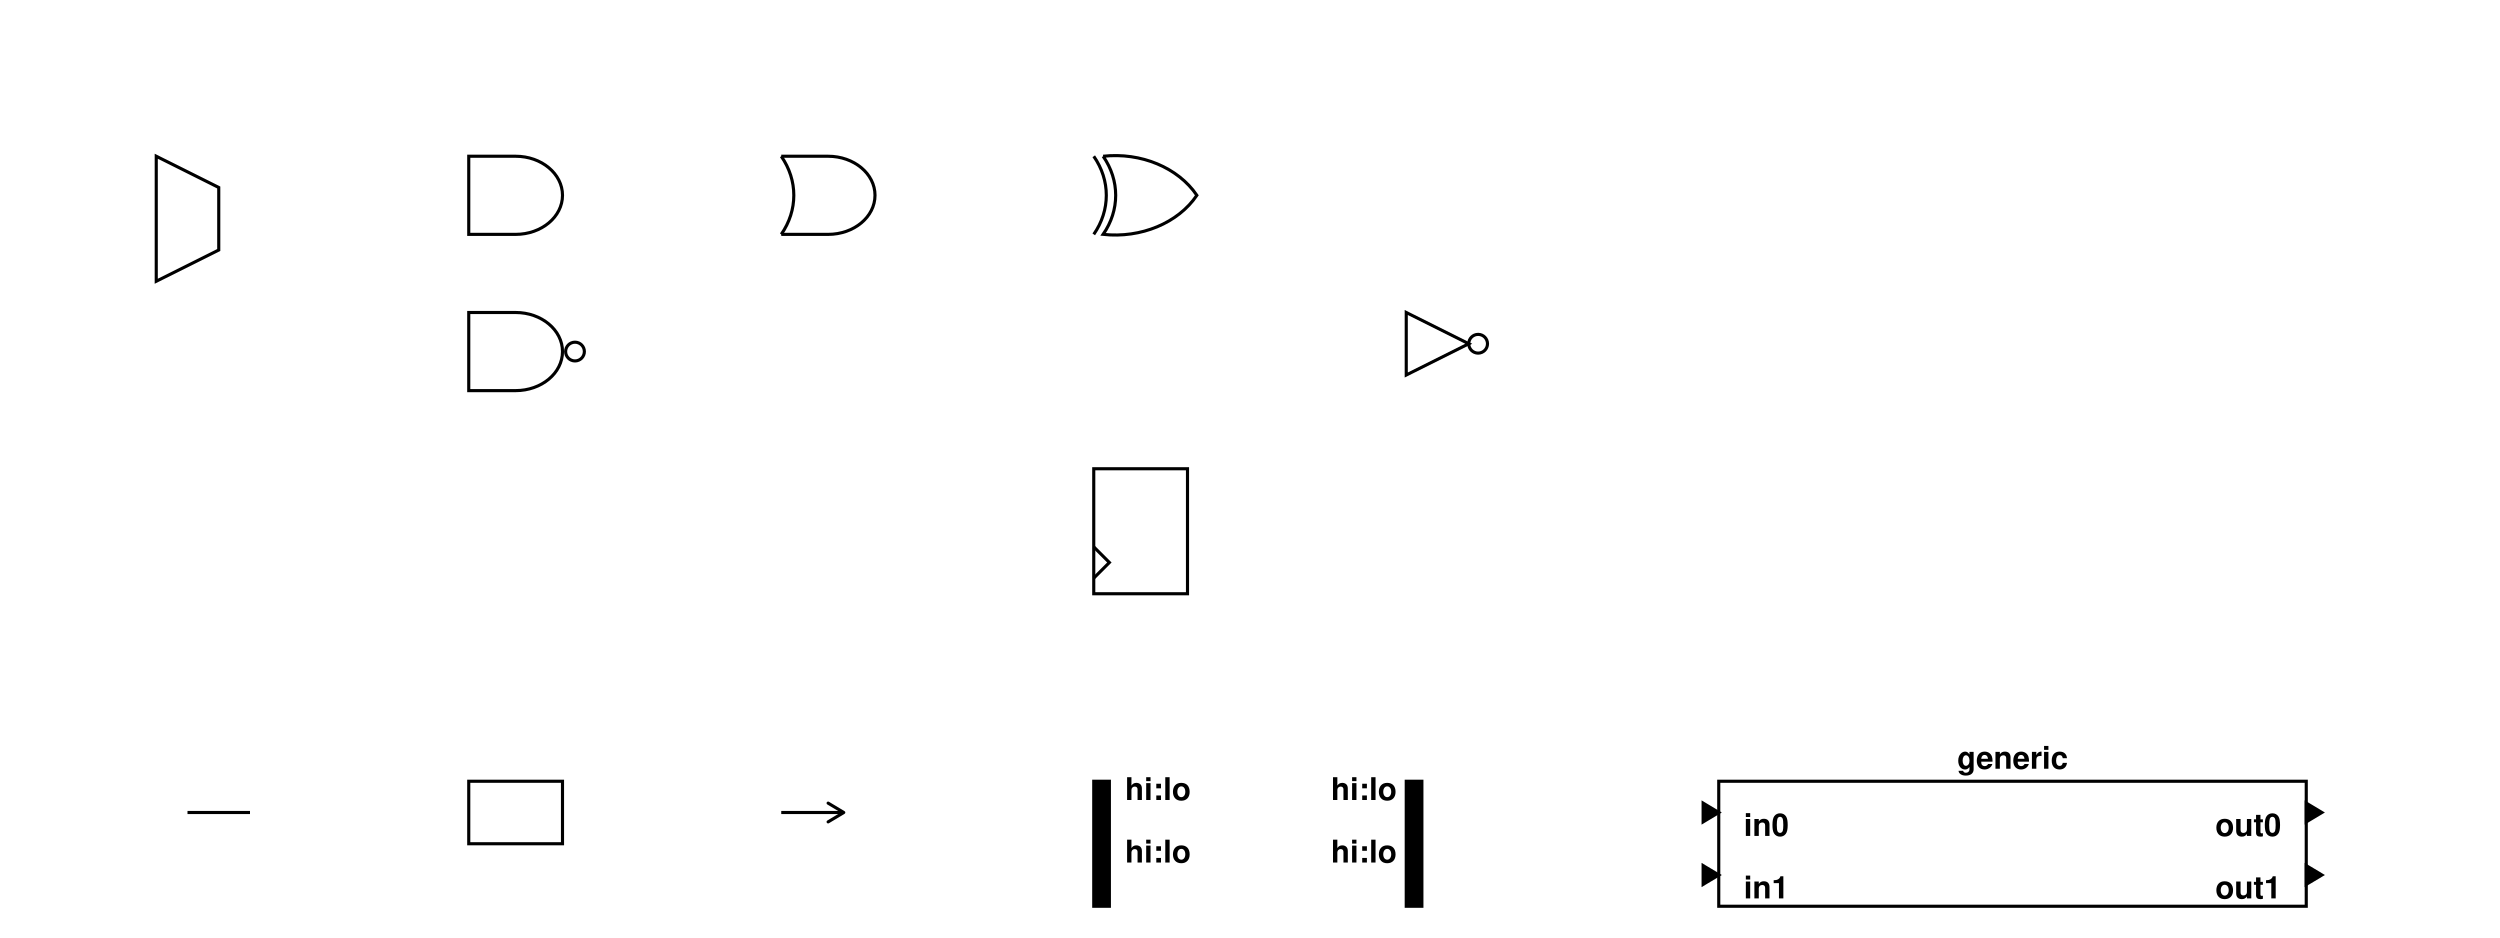
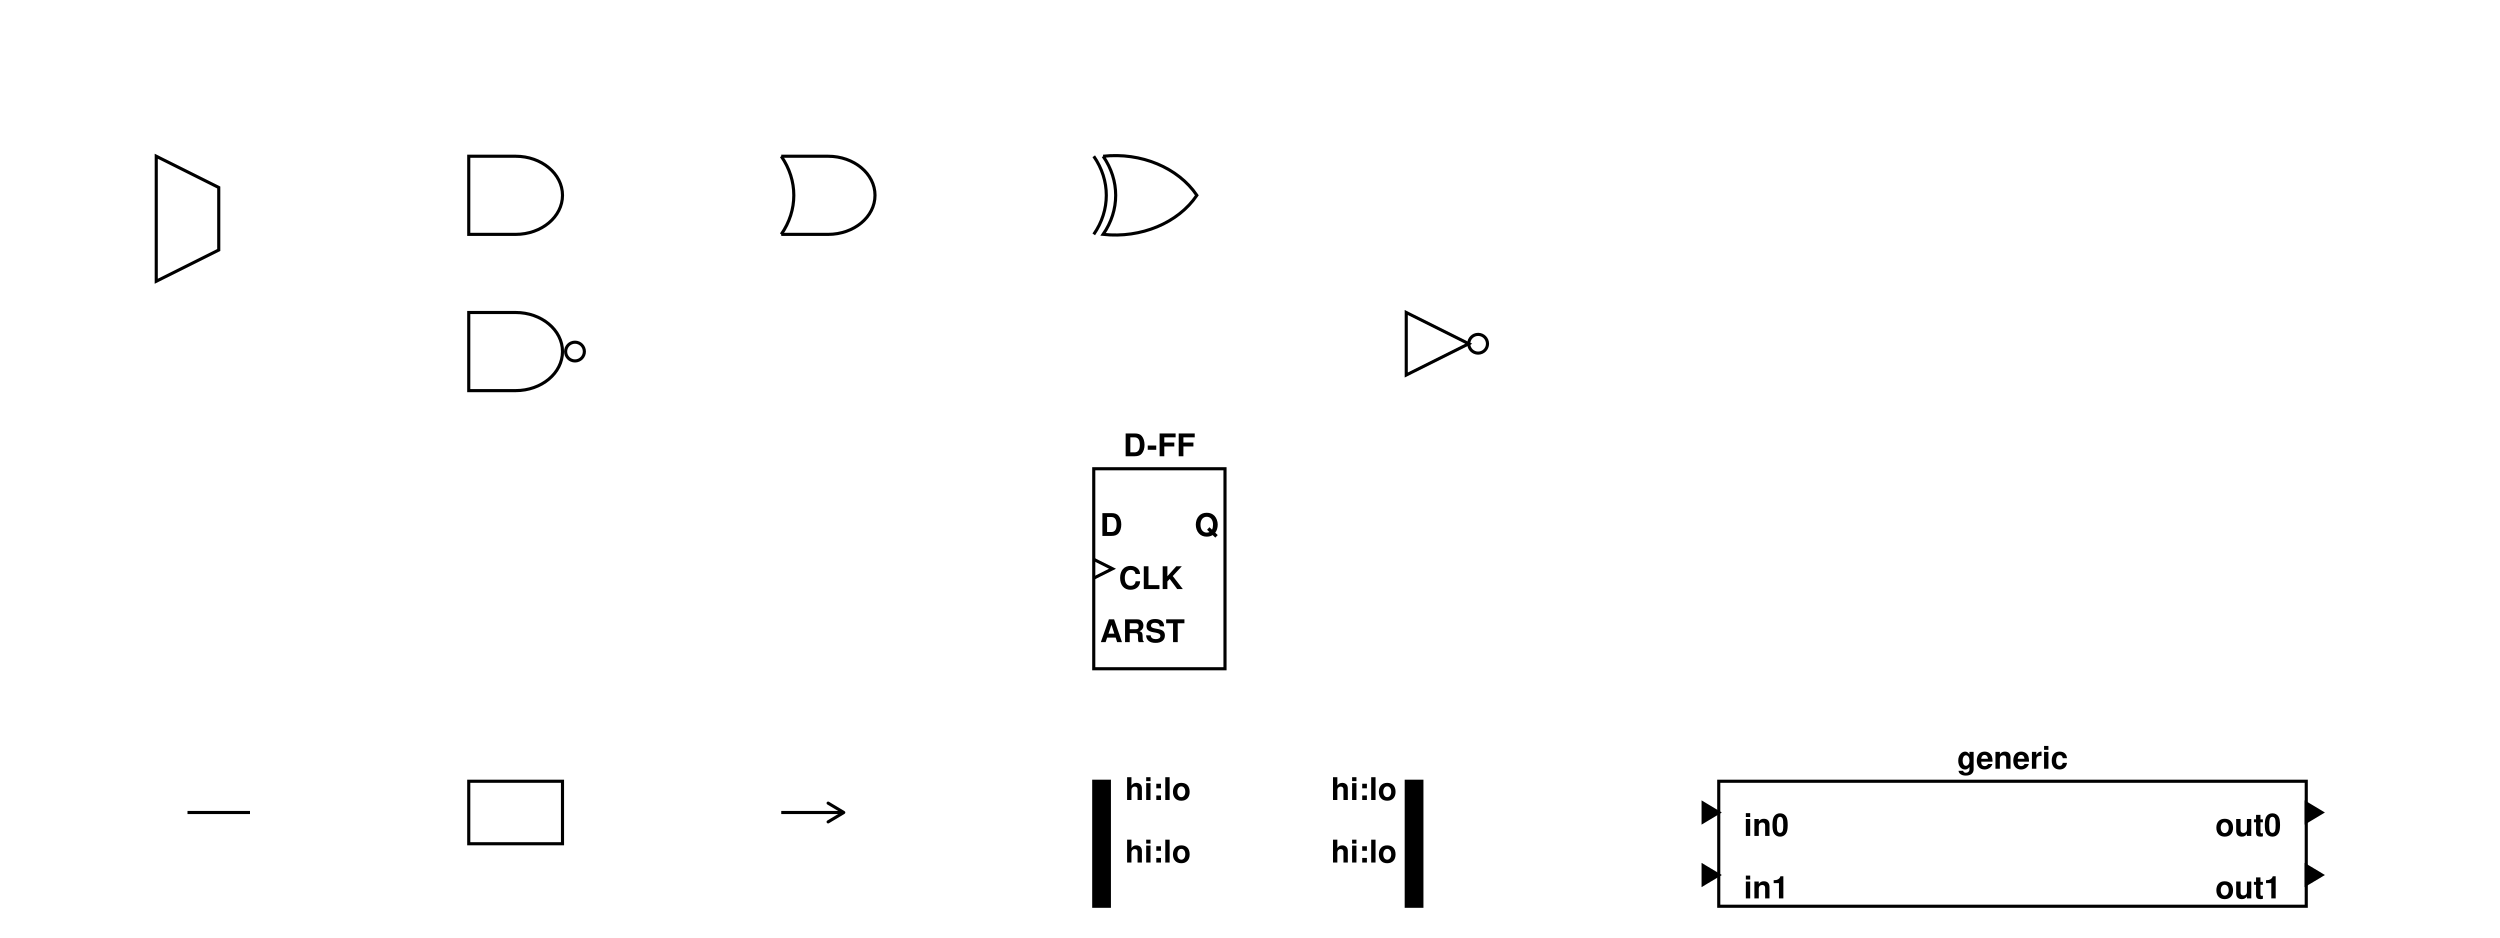
<svg xmlns="http://www.w3.org/2000/svg" xmlns:ns1="https://github.com/nturley/netlistsvg" width="800" height="300">
  <ns1:properties>
    <ns1:layoutEngine org.eclipse.elk.layered.spacing.nodeNodeBetweenLayers="40" org.eclipse.elk.spacing.nodeNode="40" org.eclipse.elk.spacing.portPort="15" org.eclipse.elk.layered.layering.strategy="LONGEST_PATH" org.eclipse.elk.portAlignment.default="CENTER" org.eclipse.elk.portAlignment.west="CENTER" org.eclipse.elk.portAlignment.east="CENTER" />
    <ns1:low_priority_alias val="$dff" />
  </ns1:properties>
  <style>
svg {
  stroke:#000;
  fill:none;
}
text {
  fill:#000;
  stroke:none;
  font-size:10px;
  font-weight: bold;
  font-family: Helvetica, Arial, sans-serif;
}
.nodelabel {
  text-anchor: middle;
}
.inputPortLabel {
  text-anchor: end;
}
.splitjoinBody {
  fill:#000;
}
</style>
  <g ns1:type="mux" transform="translate(50, 50)" ns1:width="20" ns1:height="40">
    <ns1:alias val="$pmux" />
    <ns1:alias val="$mux" />
    <ns1:alias val="$_MUX_" />
    <path d="M0,0 L20,10 L20,30 L0,40 Z" class="$cell_id" />
    <g ns1:x="0" ns1:y="10" ns1:pid="A" />
    <g ns1:x="0" ns1:y="30" ns1:pid="B" />
    <g ns1:x="10" ns1:y="35" ns1:pid="S" />
    <g ns1:x="20" ns1:y="20" ns1:pid="Y" />
  </g>
  <g ns1:type="and" transform="translate(150,50)" ns1:width="30" ns1:height="25">
    <ns1:alias val="$and" />
    <ns1:alias val="$logic_and" />
    <ns1:alias val="$_AND_" />
    <path d="M0,0 L0,25 L15,25 A15 12.5 0 0 0 15,0 Z" class="$cell_id" />
    <g ns1:x="0" ns1:y="5" ns1:pid="A" />
    <g ns1:x="0" ns1:y="20" ns1:pid="B" />
    <g ns1:x="30" ns1:y="12.5" ns1:pid="Y" />
  </g>
  <g ns1:type="nand" transform="translate(150,100)" ns1:width="30" ns1:height="25">
    <ns1:alias val="$nand" />
    <ns1:alias val="$logic_nand" />
    <ns1:alias val="$_NAND_" />
    <path d="M0,0 L0,25 L15,25 A15 12.5 0 0 0 15,0 Z" class="$cell_id" />
    <circle cx="34" cy="12.5" r="3" class="$cell_id" />
    <g ns1:x="0" ns1:y="5" ns1:pid="A" />
    <g ns1:x="0" ns1:y="20" ns1:pid="B" />
    <g ns1:x="36" ns1:y="12.5" ns1:pid="Y" />
  </g>
  <g ns1:type="or" transform="translate(250,50)" ns1:width="30" ns1:height="25">
    <ns1:alias val="$or" />
    <ns1:alias val="$logic_or" />
    <ns1:alias val="$_OR_" />
    <path d="M0,25 L0,25 L15,25 A15 12.5 0 0 0 15,0 L0,0" class="$cell_id" />
    <path d="M0,0 A30 25 0 0 1 0,25" class="$cell_id" />
    <g ns1:x="3" ns1:y="5" ns1:pid="A" />
    <g ns1:x="3" ns1:y="20" ns1:pid="B" />
    <g ns1:x="30" ns1:y="12.5" ns1:pid="Y" />
  </g>
  <g ns1:type="reduce_xor" transform="translate(350, 50)" ns1:width="33" ns1:height="25">
    <ns1:alias val="$xor" />
    <ns1:alias val="$reduce_xor" />
    <ns1:alias val="$_XOR_" />
    <path d="M3,0 A30 25 0 0 1 3,25 A30 25 0 0 0 33,12.5 A30 25 0 0 0 3,0" class="$cell_id" />
    <path d="M0,0 A30 25 0 0 1 0,25" class="$cell_id" />
    <g ns1:x="3" ns1:y="5" ns1:pid="A" />
    <g ns1:x="3" ns1:y="20" ns1:pid="B" />
    <g ns1:x="33" ns1:y="12.5" ns1:pid="Y" />
  </g>
  <g ns1:type="not" transform="translate(450,100)" ns1:width="30" ns1:height="20">
    <ns1:alias val="$_NOT_" />
    <ns1:alias val="$not" />
    <ns1:alias val="$logic_not" />
    <path d="M0,0 L0,20 L20,10 Z" class="$cell_id" />
    <circle cx="23" cy="10" r="3" class="$cell_id" />
    <g ns1:x="0" ns1:y="10" ns1:pid="A" />
    <g ns1:x="26" ns1:y="10" ns1:pid="Y" />
  </g>
-   <g ns1:type="dff" transform="translate(350,150)" ns1:width="30" ns1:height="40">
+   <g ns1:type="dff" transform="translate(350,150)" ns1:width="42" ns1:height="64">
    <ns1:alias val="$dff" />
+     <ns1:alias val="$adff" />
    <ns1:alias val="$_DFF_" />
    <ns1:alias val="$_DFF_P_" />
-     <rect width="30" height="40" x="0" y="0" class="$cell_id" />
-     <path d="M0,35 L5,30 L0,25" class="$cell_id" />
-     <g ns1:x="30" ns1:y="10" ns1:pid="Q" />
-     <g ns1:x="0" ns1:y="30" ns1:pid="CLK" />
-     <g ns1:x="0" ns1:y="30" ns1:pid="C" />
-     <g ns1:x="0" ns1:y="10" ns1:pid="D" />
+     <rect width="42" height="64" x="0" y="0" class="$cell_id" />
+     <text x="21" y="-4" class="nodelabel">D-FF</text>
+     <path d="M0,35 L6,32 L0,29" class="$cell_id" />
+     <g transform="translate(0,16)" ns1:x="0" ns1:y="16" ns1:pid="D">
+       <text x="2" y="2" style="fill:#000; stroke:none; text-anchor:start; dominant-baseline: middle;" class="$cell_id">D</text>
+     </g>
+     <g transform="translate(0,32)" ns1:x="0" ns1:y="32" ns1:pid="CLK">
+       <text x="8" y="3" style="fill:#000; stroke:none; text-anchor:start; dominant-baseline: middle;" class="$cell_id">CLK</text>
+     </g>
+     <g ns1:x="0" ns1:y="32" ns1:pid="C" />
+     <g transform="translate(0,48)" ns1:x="0" ns1:y="48" ns1:pid="ARST">
+       <text x="2" y="4" style="fill:#000; stroke:none; text-anchor:start; dominant-baseline: middle;" class="$cell_id">ARST</text>
+     </g>
+     <g transform="translate(42,16)" ns1:x="42" ns1:y="16" ns1:pid="Q">
+       <text x="-2" y="2" style="fill:#000; stroke:none; text-anchor:end; dominant-baseline: middle;" class="$cell_id">Q</text>
+     </g>
  </g>
  <g ns1:type="inputExt" transform="translate(50,250)" ns1:width="30" ns1:height="20">
    <ns1:alias val="$_inputExt_" />
    <path d="M10,10 L30,10" class="$cell_id" style="stroke-width:1px; fill:none;" />
    <g ns1:x="30" ns1:y="10" ns1:pid="Y" />
  </g>
  <g ns1:type="constant" transform="translate(150,250)" ns1:width="30" ns1:height="20">
    <ns1:alias val="$_constant_" />
    <rect width="30" height="20" class="$cell_id" />
    <g ns1:x="30" ns1:y="10" ns1:pid="Y" />
  </g>
  <g ns1:type="outputExt" transform="translate(250,250)" ns1:width="30" ns1:height="20">
    <ns1:alias val="$_outputExt_" />
    <path d="M0,10 L20,10" class="$cell_id" style="stroke-width:1px; fill:none;" />
    <path d="M20,10 L15,7 M20,10 L15,13" class="$cell_id" style="stroke-width:1px; fill:none; stroke-linecap:round;" />
    <g ns1:x="0" ns1:y="10" ns1:pid="A" />
  </g>
  <g ns1:type="split" transform="translate(350,250)" ns1:width="5" ns1:height="40">
    <rect width="5" height="40" class="splitjoinBody" ns1:generic="body" />
    <ns1:alias val="$_split_" />
    <g ns1:x="0" ns1:y="20" ns1:pid="in" />
    <g transform="translate(5, 10)" ns1:x="4" ns1:y="10" ns1:pid="out0">
      <text x="5" y="-4">hi:lo</text>
    </g>
    <g transform="translate(5, 30)" ns1:x="4" ns1:y="30" ns1:pid="out1">
      <text x="5" y="-4">hi:lo</text>
    </g>
  </g>
  <g ns1:type="join" transform="translate(450,250)" ns1:width="4" ns1:height="40">
    <rect width="5" height="40" class="splitjoinBody" ns1:generic="body" />
    <ns1:alias val="$_join_" />
    <g ns1:x="5" ns1:y="20" ns1:pid="out" />
    <g transform="translate(0, 10)" ns1:x="0" ns1:y="10" ns1:pid="in0">
      <text x="-3" y="-4" class="inputPortLabel">hi:lo</text>
    </g>
    <g transform="translate(0, 30)" ns1:x="0" ns1:y="30" ns1:pid="in1">
      <text x="-3" y="-4" class="inputPortLabel">hi:lo</text>
    </g>
  </g>
  <g ns1:type="generic" transform="translate(550,250)" ns1:width="188" ns1:height="40">
    <text x="94" y="-4" class="nodelabel $cell_id" ns1:attribute="ref">generic</text>
    <rect width="188" height="40" ns1:generic="body" class="$cell_id" />
    <g transform="translate(188, 10)" ns1:x="188" ns1:y="10" ns1:pid="out0">
      <path d="M0,-3 L5,0 L0,3 Z" style="fill:#000;" />
      <text x="-8" y="4" style="fill:#000; stroke:none; text-anchor:end; dominant-baseline: middle;" class="$cell_id">out0</text>
    </g>
    <g transform="translate(188, 30)" ns1:x="188" ns1:y="30" ns1:pid="out1">
      <path d="M0,-3 L5,0 L0,3 Z" style="fill:#000;" />
      <text x="-8" y="4" style="fill:#000; stroke:none; text-anchor:end; dominant-baseline: middle;" class="$cell_id">out1</text>
    </g>
    <g transform="translate(0, 10)" ns1:x="0" ns1:y="10" ns1:pid="in0">
      <path d="M-5,-3 L0,0 L-5,3 Z" style="fill:#000;" />
      <text x="8" y="4" style="fill:#000; stroke:none; text-anchor:start; dominant-baseline: middle;" class="$cell_id">in0</text>
    </g>
    <g transform="translate(0, 30)" ns1:x="0" ns1:y="30" ns1:pid="in1">
      <path d="M-5,-3 L0,0 L-5,3 Z" style="fill:#000;" />
      <text x="8" y="4" style="fill:#000; stroke:none; text-anchor:start; dominant-baseline: middle;" class="$cell_id">in1</text>
    </g>
  </g>
</svg>
